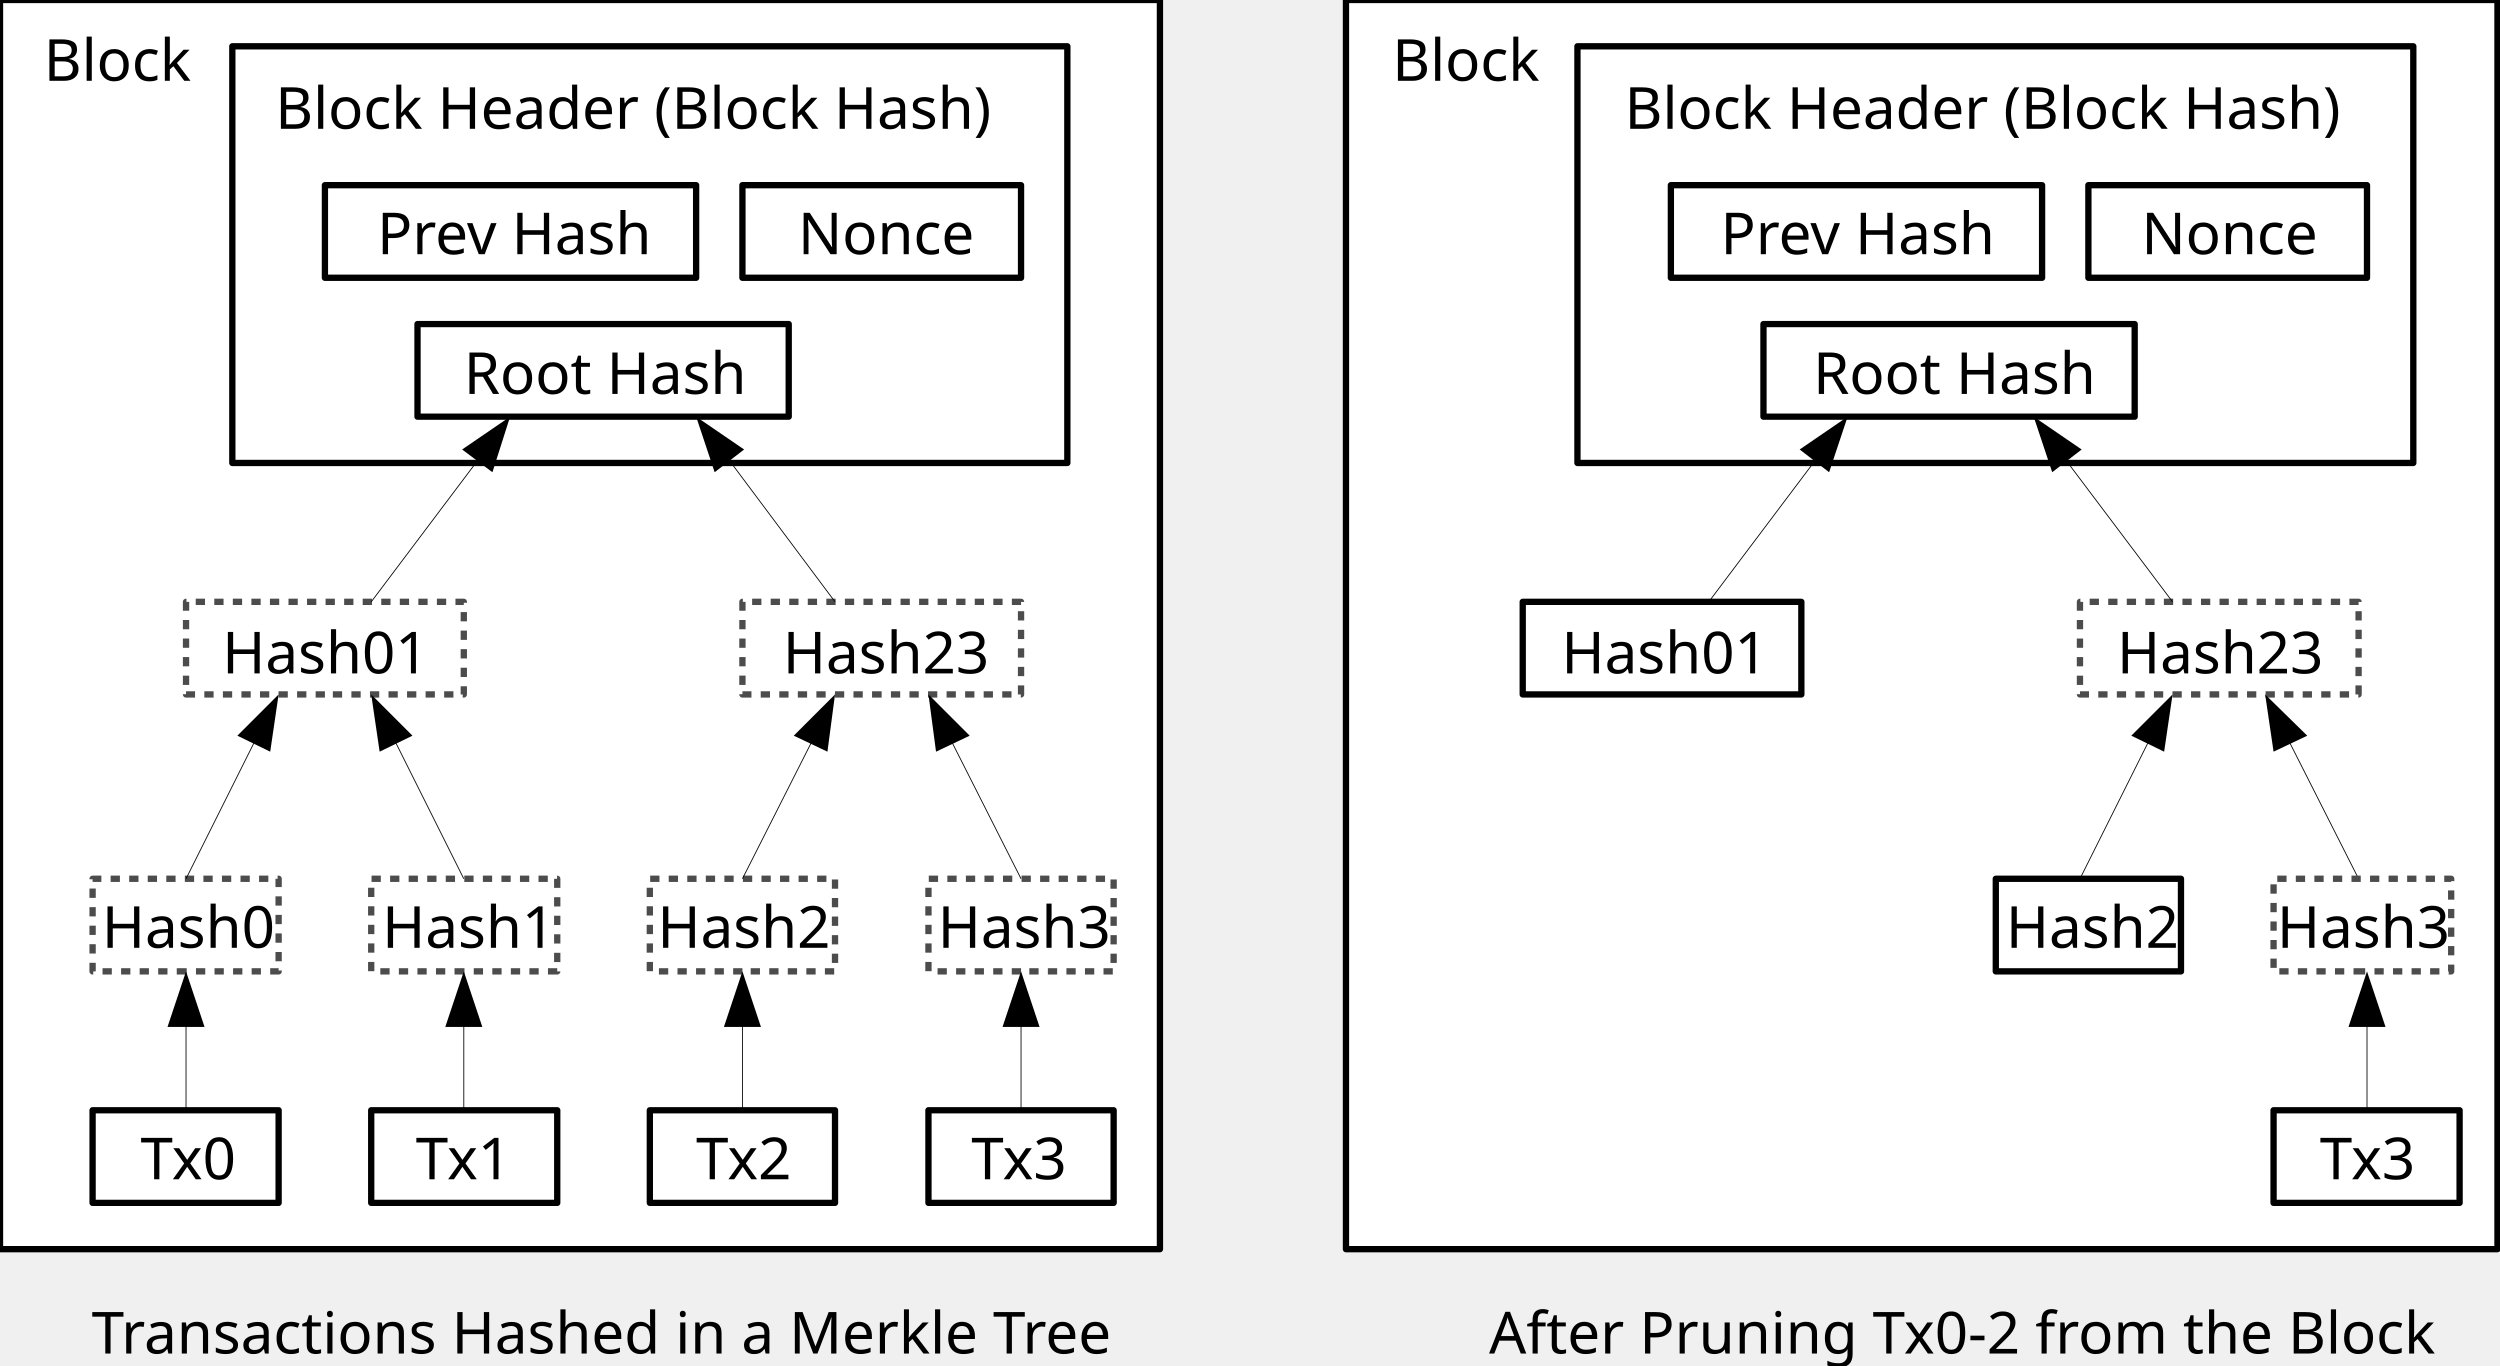
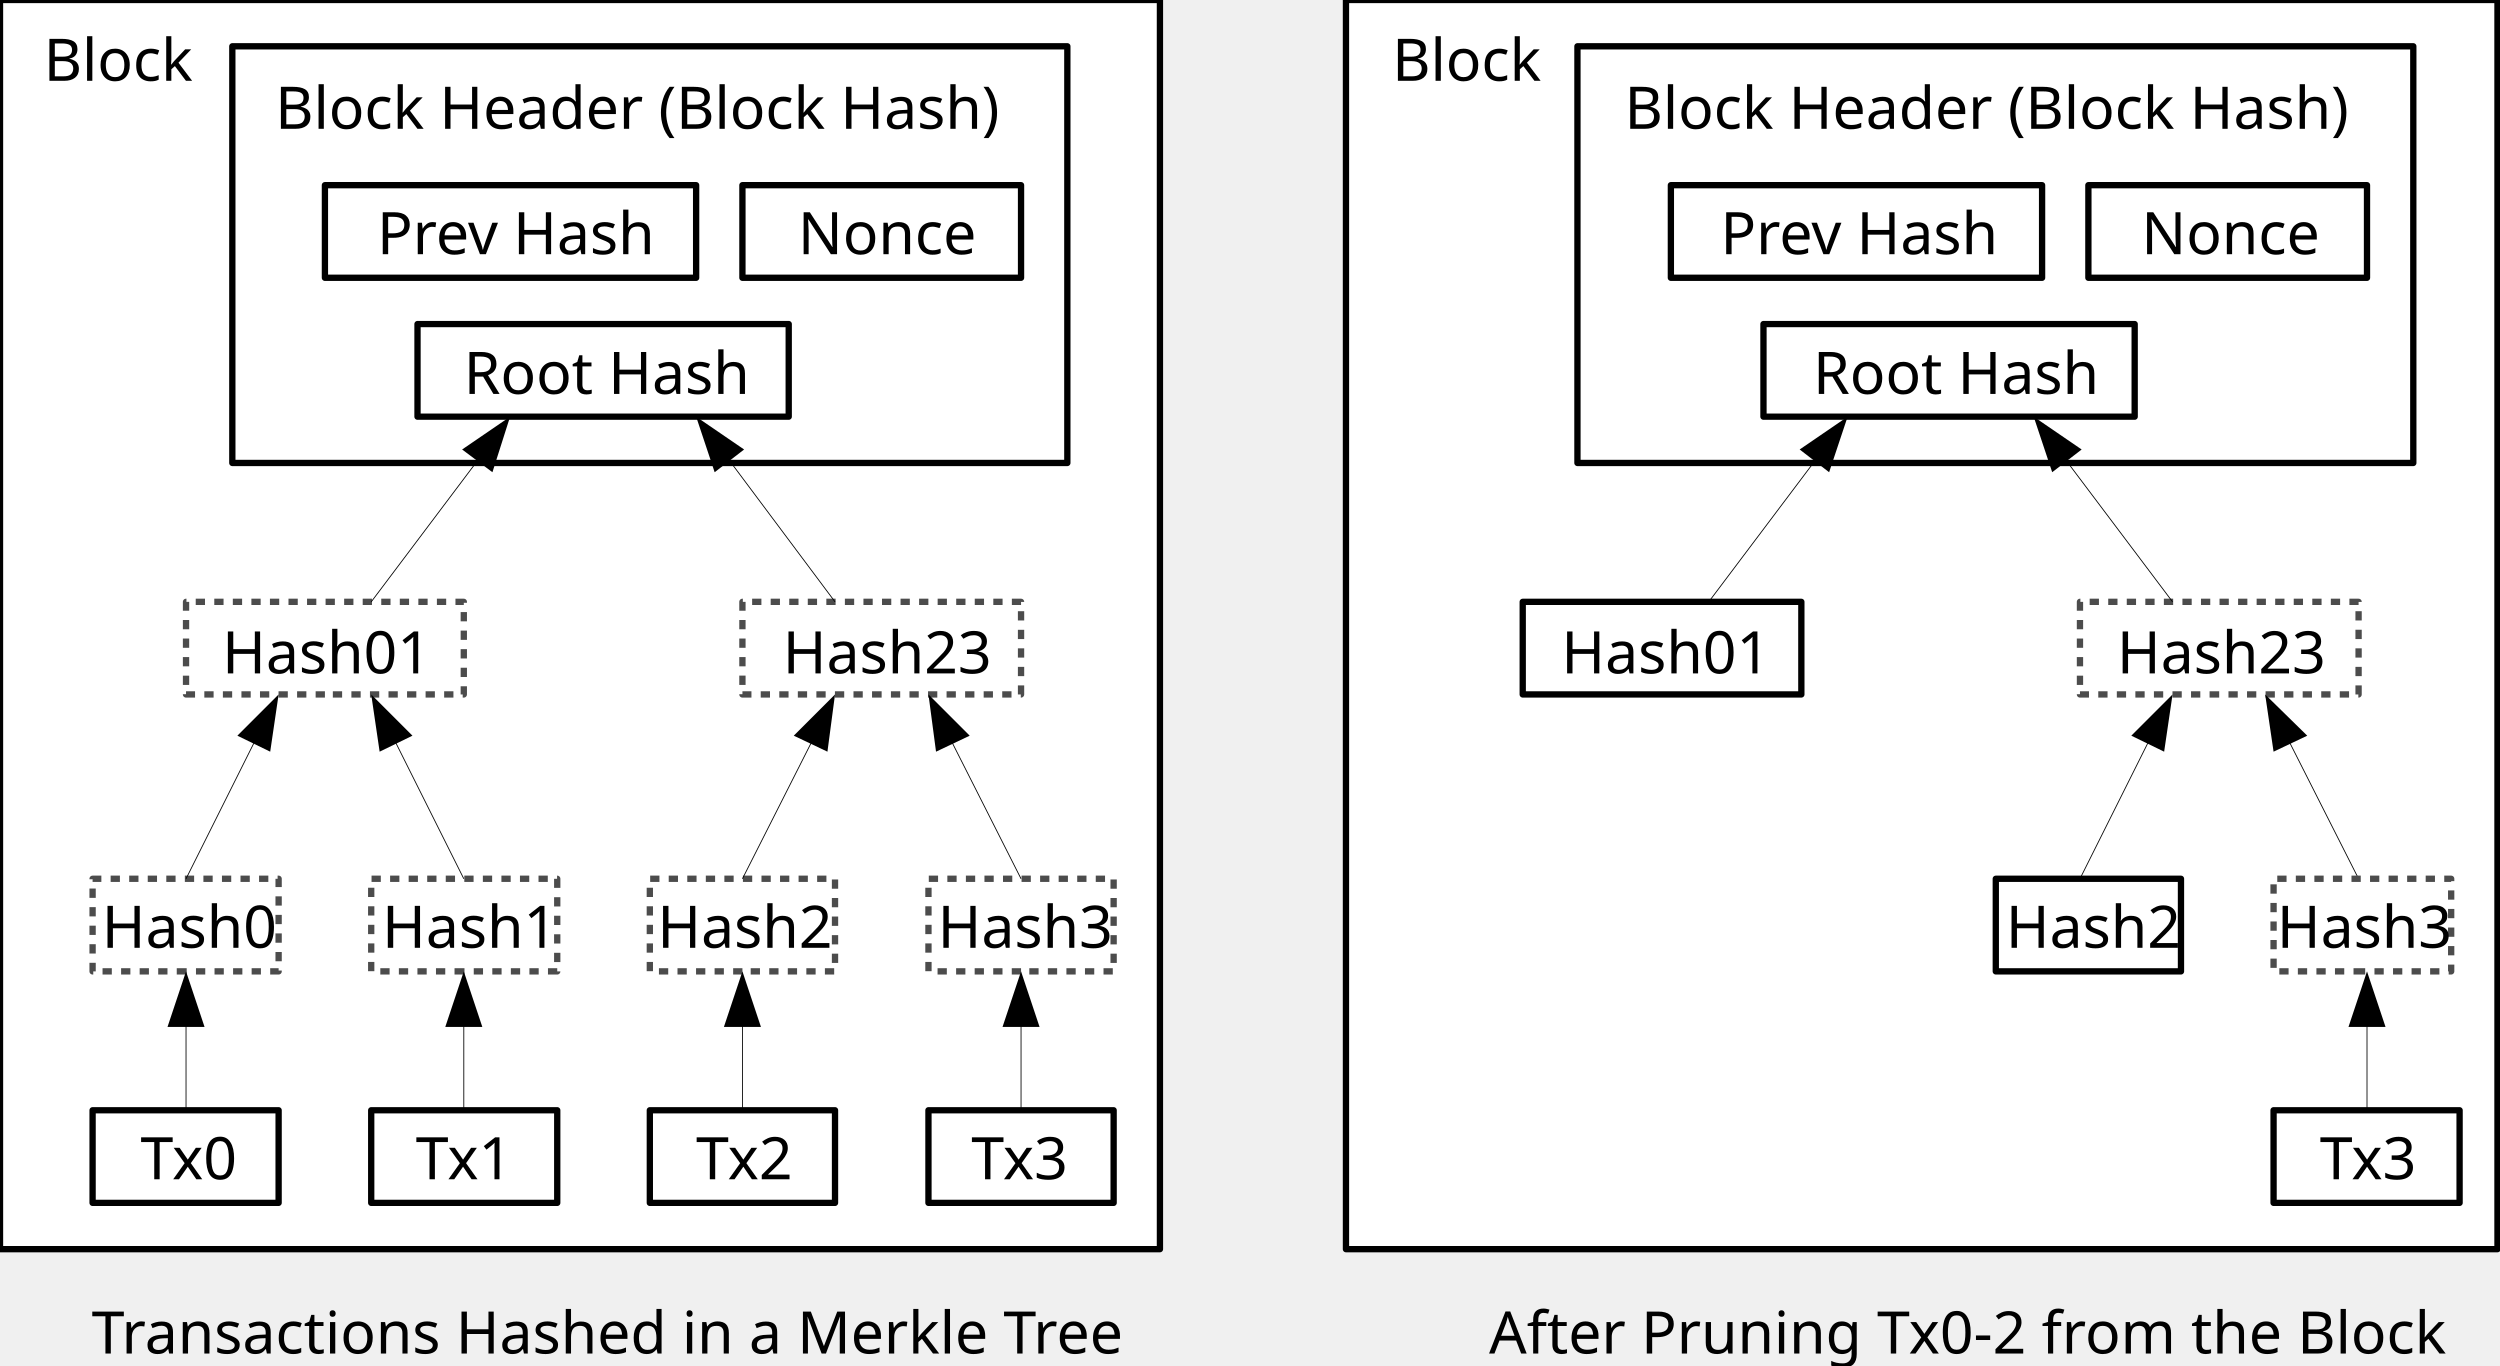
<svg xmlns="http://www.w3.org/2000/svg" width="104.775mm" height="57.239mm" viewBox="0 0 104.775 57.239" version="1.1" id="svg2294">
  <defs id="defs2291">
    <clipPath clipPathUnits="userSpaceOnUse" id="clipPath281">
      <path d="m 157.7,181.3 h 297 v 165 h -297 z" clip-rule="evenodd" id="path279" />
    </clipPath>
  </defs>
  <g id="layer1">
    <g id="g275" transform="matrix(0.3527778,0,0,-0.3527778,-55.63305,122.1669)">
      <g id="g277" clip-path="url(#clipPath281)">
        <path d="M 386,197.9 H 317.6 V 346.3 H 454.4 V 197.9 Z" style="fill:#ffffff;fill-opacity:1;fill-rule:evenodd;stroke:none" id="path283" />
        <g id="g285">
          <path d="M 386,197.9 H 317.6 V 346.3 H 454.4 V 197.9 Z" style="fill:none;stroke:#000000;stroke-width:0.75;stroke-linecap:butt;stroke-linejoin:round;stroke-miterlimit:10;stroke-dasharray:none;stroke-opacity:1" id="path287" />
        </g>
        <g id="g289">
-           <text transform="matrix(1,0,0,-0.9970686,323.1,336.7)" style="font-variant:normal;font-weight:normal;font-size:6.92px;font-family:lmtt;writing-mode:lr-tb;fill:#000000;fill-opacity:1;fill-rule:nonzero;stroke:none" id="text293">
+           <text transform="matrix(1,0,0,-0.9970686,323.1,336.7)" style="font-variant:normal;font-weight:normal;font-size:5.25pt;font-family:lmtt;writing-mode:lr-tb;fill:#000000;fill-opacity:1;fill-rule:nonzero;stroke:none" id="text293">
            <tspan x="0 4.602 6.201 10 13.501" y="0" id="tspan291">Block</tspan>
          </text>
        </g>
        <path d="M 226.6,197.9 H 157.7 V 346.3 H 295.5 V 197.9 Z" style="fill:#ffffff;fill-opacity:1;fill-rule:evenodd;stroke:none" id="path295" />
        <g id="g297">
          <path d="M 226.6,197.9 H 157.7 V 346.3 H 295.5 V 197.9 Z" style="fill:none;stroke:#000000;stroke-width:0.75;stroke-linecap:butt;stroke-linejoin:round;stroke-miterlimit:10;stroke-dasharray:none;stroke-opacity:1" id="path299" />
        </g>
        <g id="g301">
-           <text transform="matrix(1,0,0,-0.9970686,162.9,336.7)" style="font-variant:normal;font-weight:normal;font-size:6.92px;font-family:lmtt;writing-mode:lr-tb;fill:#000000;fill-opacity:1;fill-rule:nonzero;stroke:none" id="text305">
+           <text transform="matrix(1,0,0,-0.9970686,162.9,336.7)" style="font-variant:normal;font-weight:normal;font-size:5.25pt;font-family:lmtt;writing-mode:lr-tb;fill:#000000;fill-opacity:1;fill-rule:nonzero;stroke:none" id="text305">
            <tspan x="0 4.602 6.104 10.007 13.508" y="0" id="tspan303">Block</tspan>
          </text>
        </g>
        <path d="m 234.9,291.3 h -49.6 v 49.5 h 99.2 v -49.5 z" style="fill:#ffffff;fill-opacity:1;fill-rule:evenodd;stroke:none" id="path307" />
        <g id="g309">
          <path d="m 234.9,291.3 h -49.6 v 49.5 h 99.2 v -49.5 z" style="fill:none;stroke:#000000;stroke-width:0.75;stroke-linecap:butt;stroke-linejoin:round;stroke-miterlimit:10;stroke-dasharray:none;stroke-opacity:1" id="path311" />
        </g>
        <g id="g313">
-           <text transform="matrix(1,0,0,-0.9970686,190.4,331)" style="font-variant:normal;font-weight:normal;font-size:6.92px;font-family:lmtt;writing-mode:lr-tb;fill:#000000;fill-opacity:1;fill-rule:nonzero;stroke:none" id="text317">
+           <text transform="matrix(1,0,0,-0.9970686,190.4,331)" style="font-variant:normal;font-weight:normal;font-size:5.25pt;font-family:lmtt;writing-mode:lr-tb;fill:#000000;fill-opacity:1;fill-rule:nonzero;stroke:none" id="text317">
            <tspan x="0 4.602 6.201 10 13.501 17.003 19.003 23.903 27.806 31.605 35.508 39.411 41.709 43.612 45.909 50.511 52.013 55.916 59.418 62.919 64.822 69.826 73.625 77.127 81.03" y="0" id="tspan315">Block Header (Block Hash)</tspan>
          </text>
        </g>
        <path d="m 218.3,313.3 h -22 v 11 h 44.1 v -11 z" style="fill:#ffffff;fill-opacity:1;fill-rule:evenodd;stroke:none" id="path319" />
        <g id="g321">
          <path d="m 218.3,313.3 h -22 v 11 h 44.1 v -11 z" style="fill:none;stroke:#000000;stroke-width:0.75;stroke-linecap:butt;stroke-linejoin:round;stroke-miterlimit:10;stroke-dasharray:none;stroke-opacity:1" id="path323" />
        </g>
        <g id="g325">
-           <text transform="matrix(1,0,0,-0.9970686,202.5,316.1)" style="font-variant:normal;font-weight:normal;font-size:6.92px;font-family:lmtt;writing-mode:lr-tb;fill:#000000;fill-opacity:1;fill-rule:nonzero;stroke:none" id="text329">
+           <text transform="matrix(1,0,0,-0.9970686,202.5,316.1)" style="font-variant:normal;font-weight:normal;font-size:5.25pt;font-family:lmtt;writing-mode:lr-tb;fill:#000000;fill-opacity:1;fill-rule:nonzero;stroke:none" id="text329">
            <tspan x="0 4.602 6.9 10.699 14.097 16.097 20.996 24.899 28.401" y="0" id="tspan327">Prev Hash</tspan>
          </text>
        </g>
        <path d="m 262.4,313.3 h -16.5 v 11 H 279 v -11 z" style="fill:#ffffff;fill-opacity:1;fill-rule:evenodd;stroke:none" id="path331" />
        <g id="g333">
          <path d="m 262.4,313.3 h -16.5 v 11 H 279 v -11 z" style="fill:none;stroke:#000000;stroke-width:0.75;stroke-linecap:butt;stroke-linejoin:round;stroke-miterlimit:10;stroke-dasharray:none;stroke-opacity:1" id="path335" />
        </g>
        <g id="g337">
-           <text transform="matrix(1,0,0,-0.9970686,252.5,316.1)" style="font-variant:normal;font-weight:normal;font-size:6.92px;font-family:lmtt;writing-mode:lr-tb;fill:#000000;fill-opacity:1;fill-rule:nonzero;stroke:none" id="text341">
+           <text transform="matrix(1,0,0,-0.9970686,252.5,316.1)" style="font-variant:normal;font-weight:normal;font-size:5.25pt;font-family:lmtt;writing-mode:lr-tb;fill:#000000;fill-opacity:1;fill-rule:nonzero;stroke:none" id="text341">
            <tspan x="0 4.9 8.803 12.602 16.104" y="0" id="tspan339">Nonce</tspan>
          </text>
        </g>
        <path d="m 196.3,263.8 h -16.5 v 11 h 33 v -11 z" style="fill:#ffffff;fill-opacity:1;fill-rule:evenodd;stroke:none" id="path343" />
        <g id="g345">
          <path d="m 196.3,263.8 h -16.5 v 11 h 33 v -11 z" style="fill:none;stroke:#4c4c4c;stroke-width:0.75;stroke-linecap:butt;stroke-linejoin:round;stroke-miterlimit:10;stroke-dasharray:1.102, 1.102, 1.102, 1.102;stroke-dashoffset:0;stroke-opacity:1" id="path347" />
        </g>
        <g id="g349">
-           <text transform="matrix(1,0,0,-0.9970686,184.1,266.3)" style="font-variant:normal;font-weight:normal;font-size:6.92px;font-family:lmtt;writing-mode:lr-tb;fill:#000000;fill-opacity:1;fill-rule:nonzero;stroke:none" id="text353">
+           <text transform="matrix(1,0,0,-0.9970686,184.1,266.3)" style="font-variant:normal;font-weight:normal;font-size:5.25pt;font-family:lmtt;writing-mode:lr-tb;fill:#000000;fill-opacity:1;fill-rule:nonzero;stroke:none" id="text353">
            <tspan x="0 5.003 8.803 12.304 16.207 20.007" y="0" id="tspan351">Hash01</tspan>
          </text>
        </g>
        <path d="m 179.8,230.9 h -11.1 v 11 h 22.1 v -11 z" style="fill:#ffffff;fill-opacity:1;fill-rule:evenodd;stroke:none" id="path355" />
        <g id="g357">
          <path d="m 179.8,230.9 h -11.1 v 11 h 22.1 v -11 z" style="fill:none;stroke:#4c4c4c;stroke-width:0.75;stroke-linecap:butt;stroke-linejoin:round;stroke-miterlimit:10;stroke-dasharray:1.102, 1.102, 1.102, 1.102;stroke-dashoffset:0;stroke-opacity:1" id="path359" />
        </g>
        <g id="g361">
-           <text transform="matrix(1,0,0,-0.9970686,169.8,233.7)" style="font-variant:normal;font-weight:normal;font-size:6.92px;font-family:lmtt;writing-mode:lr-tb;fill:#000000;fill-opacity:1;fill-rule:nonzero;stroke:none" id="text365">
+           <text transform="matrix(1,0,0,-0.9970686,169.8,233.7)" style="font-variant:normal;font-weight:normal;font-size:5.25pt;font-family:lmtt;writing-mode:lr-tb;fill:#000000;fill-opacity:1;fill-rule:nonzero;stroke:none" id="text365">
            <tspan x="0 4.9 8.803 12.304 16.104" y="0" id="tspan363">Hash0</tspan>
          </text>
        </g>
        <path d="m 212.8,230.9 h -11 v 11 h 22.1 v -11 z" style="fill:#ffffff;fill-opacity:1;fill-rule:evenodd;stroke:none" id="path367" />
        <g id="g369">
          <path d="m 212.8,230.9 h -11 v 11 h 22.1 v -11 z" style="fill:none;stroke:#4c4c4c;stroke-width:0.75;stroke-linecap:butt;stroke-linejoin:round;stroke-miterlimit:10;stroke-dasharray:1.102, 1.102, 1.102, 1.102;stroke-dashoffset:0;stroke-opacity:1" id="path371" />
        </g>
        <g id="g373">
-           <text transform="matrix(1,0,0,-0.9970686,203.1,233.7)" style="font-variant:normal;font-weight:normal;font-size:6.92px;font-family:lmtt;writing-mode:lr-tb;fill:#000000;fill-opacity:1;fill-rule:nonzero;stroke:none" id="text377">
+           <text transform="matrix(1,0,0,-0.9970686,203.1,233.7)" style="font-variant:normal;font-weight:normal;font-size:5.25pt;font-family:lmtt;writing-mode:lr-tb;fill:#000000;fill-opacity:1;fill-rule:nonzero;stroke:none" id="text377">
            <tspan x="0 4.9 8.803 12.304 16.104" y="0" id="tspan375">Hash1</tspan>
          </text>
        </g>
        <path d="m 245.9,230.9 h -11 v 11 h 22 v -11 z" style="fill:#ffffff;fill-opacity:1;fill-rule:evenodd;stroke:none" id="path379" />
        <g id="g381">
          <path d="m 245.9,230.9 h -11 v 11 h 22 v -11 z" style="fill:none;stroke:#4c4c4c;stroke-width:0.75;stroke-linecap:butt;stroke-linejoin:round;stroke-miterlimit:10;stroke-dasharray:1.102, 1.102, 1.102, 1.102;stroke-dashoffset:0;stroke-opacity:1" id="path383" />
        </g>
        <g id="g385">
-           <text transform="matrix(1,0,0,-0.9970686,235.8,233.7)" style="font-variant:normal;font-weight:normal;font-size:6.92px;font-family:lmtt;writing-mode:lr-tb;fill:#000000;fill-opacity:1;fill-rule:nonzero;stroke:none" id="text389">
+           <text transform="matrix(1,0,0,-0.9970686,235.8,233.7)" style="font-variant:normal;font-weight:normal;font-size:5.25pt;font-family:lmtt;writing-mode:lr-tb;fill:#000000;fill-opacity:1;fill-rule:nonzero;stroke:none" id="text389">
            <tspan x="0 5.003 8.803 12.304 16.207" y="0" id="tspan387">Hash2</tspan>
          </text>
        </g>
        <path d="m 279,230.9 h -11 v 11 h 22 v -11 z" style="fill:#ffffff;fill-opacity:1;fill-rule:evenodd;stroke:none" id="path391" />
        <g id="g393">
          <path d="m 279,230.9 h -11 v 11 h 22 v -11 z" style="fill:none;stroke:#4c4c4c;stroke-width:0.75;stroke-linecap:butt;stroke-linejoin:round;stroke-miterlimit:10;stroke-dasharray:1.102, 1.102, 1.102, 1.102;stroke-dashoffset:0;stroke-opacity:1" id="path395" />
        </g>
        <g id="g397">
-           <text transform="matrix(1,0,0,-0.9970686,269.1,233.7)" style="font-variant:normal;font-weight:normal;font-size:6.92px;font-family:lmtt;writing-mode:lr-tb;fill:#000000;fill-opacity:1;fill-rule:nonzero;stroke:none" id="text401">
+           <text transform="matrix(1,0,0,-0.9970686,269.1,233.7)" style="font-variant:normal;font-weight:normal;font-size:5.25pt;font-family:lmtt;writing-mode:lr-tb;fill:#000000;fill-opacity:1;fill-rule:nonzero;stroke:none" id="text401">
            <tspan x="0 5.003 8.803 12.304 16.207" y="0" id="tspan399">Hash3</tspan>
          </text>
        </g>
        <path d="m 262.4,263.8 h -16.5 v 11 H 279 v -11 z" style="fill:#ffffff;fill-opacity:1;fill-rule:evenodd;stroke:none" id="path403" />
        <g id="g405">
          <path d="m 262.4,263.8 h -16.5 v 11 H 279 v -11 z" style="fill:none;stroke:#4c4c4c;stroke-width:0.75;stroke-linecap:butt;stroke-linejoin:round;stroke-miterlimit:10;stroke-dasharray:1.102, 1.102, 1.102, 1.102;stroke-dashoffset:0;stroke-opacity:1" id="path407" />
        </g>
        <g id="g409">
-           <text transform="matrix(1,0,0,-0.9970686,250.7,266.3)" style="font-variant:normal;font-weight:normal;font-size:6.92px;font-family:lmtt;writing-mode:lr-tb;fill:#000000;fill-opacity:1;fill-rule:nonzero;stroke:none" id="text413">
+           <text transform="matrix(1,0,0,-0.9970686,250.7,266.3)" style="font-variant:normal;font-weight:normal;font-size:5.25pt;font-family:lmtt;writing-mode:lr-tb;fill:#000000;fill-opacity:1;fill-rule:nonzero;stroke:none" id="text413">
            <tspan x="0 5.003 8.803 12.304 16.207 20.11" y="0" id="tspan411">Hash23</tspan>
          </text>
        </g>
        <path d="m 190.8,263.8 -1,-6.8 -3.9,1.9 z" style="fill:#000000;fill-opacity:1;fill-rule:evenodd;stroke:none" id="path415" />
        <path d="m 179.8,241.9 8.6,17.2" style="fill:none;stroke:#000000;stroke-width:0.1;stroke-linecap:butt;stroke-linejoin:miter;stroke-miterlimit:10;stroke-dasharray:none;stroke-opacity:1" id="path417" />
        <path d="m 201.8,263.8 4.9,-4.9 -3.9,-1.9 z" style="fill:#000000;fill-opacity:1;fill-rule:evenodd;stroke:none" id="path419" />
        <path d="m 212.8,241.9 -8.6,17.2" style="fill:none;stroke:#000000;stroke-width:0.1;stroke-linecap:butt;stroke-linejoin:miter;stroke-miterlimit:10;stroke-dasharray:none;stroke-opacity:1" id="path421" />
        <path d="m 256.9,263.8 -0.9,-6.8 -4,1.9 z" style="fill:#000000;fill-opacity:1;fill-rule:evenodd;stroke:none" id="path423" />
        <path d="m 245.9,241.9 8.7,17.2" style="fill:none;stroke:#000000;stroke-width:0.1;stroke-linecap:butt;stroke-linejoin:miter;stroke-miterlimit:10;stroke-dasharray:none;stroke-opacity:1" id="path425" />
        <path d="m 268,263.8 4.9,-4.9 -4,-1.9 z" style="fill:#000000;fill-opacity:1;fill-rule:evenodd;stroke:none" id="path427" />
        <path d="m 279,241.9 -8.7,17.2" style="fill:none;stroke:#000000;stroke-width:0.1;stroke-linecap:butt;stroke-linejoin:miter;stroke-miterlimit:10;stroke-dasharray:none;stroke-opacity:1" id="path429" />
        <path d="m 229.4,296.8 h -22.1 v 11 h 44.1 v -11 z" style="fill:#ffffff;fill-opacity:1;fill-rule:evenodd;stroke:none" id="path431" />
        <g id="g433">
          <path d="m 229.4,296.8 h -22.1 v 11 h 44.1 v -11 z" style="fill:none;stroke:#000000;stroke-width:0.75;stroke-linecap:butt;stroke-linejoin:round;stroke-miterlimit:10;stroke-dasharray:none;stroke-opacity:1" id="path435" />
        </g>
        <g id="g437">
-           <text transform="matrix(1,0,0,-0.9970686,212.8,299.5)" style="font-variant:normal;font-weight:normal;font-size:6.92px;font-family:lmtt;writing-mode:lr-tb;fill:#000000;fill-opacity:1;fill-rule:nonzero;stroke:none" id="text441">
+           <text transform="matrix(1,0,0,-0.9970686,212.8,299.5)" style="font-variant:normal;font-weight:normal;font-size:5.25pt;font-family:lmtt;writing-mode:lr-tb;fill:#000000;fill-opacity:1;fill-rule:nonzero;stroke:none" id="text441">
            <tspan x="0 5.003 8.803 12.706 14.609 16.609 21.508 25.411 28.913" y="0" id="tspan439">Root Hash</tspan>
          </text>
        </g>
        <path d="m 218.3,296.8 -2.1,-6.6 -3.6,2.7 z" style="fill:#000000;fill-opacity:1;fill-rule:evenodd;stroke:none" id="path443" />
        <path d="m 201.8,274.8 13.4,17.8" style="fill:none;stroke:#000000;stroke-width:0.1;stroke-linecap:butt;stroke-linejoin:miter;stroke-miterlimit:10;stroke-dasharray:none;stroke-opacity:1" id="path445" />
        <path d="m 240.4,296.8 5.7,-3.9 -3.5,-2.7 z" style="fill:#000000;fill-opacity:1;fill-rule:evenodd;stroke:none" id="path447" />
        <path d="m 256.9,274.8 -13.3,17.8" style="fill:none;stroke:#000000;stroke-width:0.1;stroke-linecap:butt;stroke-linejoin:miter;stroke-miterlimit:10;stroke-dasharray:none;stroke-opacity:1" id="path449" />
        <path d="m 355.2,263.8 h -16.6 v 11 h 33.1 v -11 z" style="fill:#ffffff;fill-opacity:1;fill-rule:evenodd;stroke:none" id="path451" />
        <g id="g453">
          <path d="m 355.2,263.8 h -16.6 v 11 h 33.1 v -11 z" style="fill:none;stroke:#000000;stroke-width:0.75;stroke-linecap:butt;stroke-linejoin:round;stroke-miterlimit:10;stroke-dasharray:none;stroke-opacity:1" id="path455" />
        </g>
        <g id="g457">
-           <text transform="matrix(1,0,0,-0.9970686,343.2,266.3)" style="font-variant:normal;font-weight:normal;font-size:6.92px;font-family:lmtt;writing-mode:lr-tb;fill:#000000;fill-opacity:1;fill-rule:nonzero;stroke:none" id="text461">
+           <text transform="matrix(1,0,0,-0.9970686,343.2,266.3)" style="font-variant:normal;font-weight:normal;font-size:5.25pt;font-family:lmtt;writing-mode:lr-tb;fill:#000000;fill-opacity:1;fill-rule:nonzero;stroke:none" id="text461">
            <tspan x="0 5.003 8.803 12.304 16.207 20.007" y="0" id="tspan459">Hash01</tspan>
          </text>
        </g>
        <path d="m 405.8,230.9 h -11 v 11 h 22 v -11 z" style="fill:#ffffff;fill-opacity:1;fill-rule:evenodd;stroke:none" id="path463" />
        <g id="g465">
          <path d="m 405.8,230.9 h -11 v 11 h 22 v -11 z" style="fill:none;stroke:#000000;stroke-width:0.75;stroke-linecap:butt;stroke-linejoin:round;stroke-miterlimit:10;stroke-dasharray:none;stroke-opacity:1" id="path467" />
        </g>
        <g id="g469">
-           <text transform="matrix(1,0,0,-0.9970686,396,233.7)" style="font-variant:normal;font-weight:normal;font-size:6.92px;font-family:lmtt;writing-mode:lr-tb;fill:#000000;fill-opacity:1;fill-rule:nonzero;stroke:none" id="text473">
+           <text transform="matrix(1,0,0,-0.9970686,396,233.7)" style="font-variant:normal;font-weight:normal;font-size:5.25pt;font-family:lmtt;writing-mode:lr-tb;fill:#000000;fill-opacity:1;fill-rule:nonzero;stroke:none" id="text473">
            <tspan x="0 5.003 8.803 12.304 16.207" y="0" id="tspan471">Hash2</tspan>
          </text>
        </g>
        <path d="m 438.9,203.4 h -11.1 v 11 h 22.1 v -11 z" style="fill:#ffffff;fill-opacity:1;fill-rule:evenodd;stroke:none" id="path475" />
        <g id="g477">
          <path d="m 438.9,203.4 h -11.1 v 11 h 22.1 v -11 z" style="fill:none;stroke:#000000;stroke-width:0.75;stroke-linecap:butt;stroke-linejoin:round;stroke-miterlimit:10;stroke-dasharray:none;stroke-opacity:1" id="path479" />
        </g>
        <g id="g481">
-           <text transform="matrix(1,0,0,-0.9970686,433.3,206.2)" style="font-variant:normal;font-weight:normal;font-size:6.92px;font-family:lmtt;writing-mode:lr-tb;fill:#000000;fill-opacity:1;fill-rule:nonzero;stroke:none" id="text485">
+           <text transform="matrix(1,0,0,-0.9970686,433.3,206.2)" style="font-variant:normal;font-weight:normal;font-size:5.25pt;font-family:lmtt;writing-mode:lr-tb;fill:#000000;fill-opacity:1;fill-rule:nonzero;stroke:none" id="text485">
            <tspan x="0 4.201 7.502" y="0" id="tspan483">Tx3</tspan>
          </text>
        </g>
        <path d="m 421.3,263.8 h -16.5 v 11 h 33.1 v -11 z" style="fill:#ffffff;fill-opacity:1;fill-rule:evenodd;stroke:none" id="path487" />
        <g id="g489">
          <path d="m 421.3,263.8 h -16.5 v 11 h 33.1 v -11 z" style="fill:none;stroke:#4c4c4c;stroke-width:0.75;stroke-linecap:butt;stroke-linejoin:round;stroke-miterlimit:10;stroke-dasharray:1.102, 1.102, 1.102, 1.102;stroke-dashoffset:0;stroke-opacity:1" id="path491" />
        </g>
        <g id="g493">
-           <text transform="matrix(1,0,0,-0.9970686,409.2,266.3)" style="font-variant:normal;font-weight:normal;font-size:6.92px;font-family:lmtt;writing-mode:lr-tb;fill:#000000;fill-opacity:1;fill-rule:nonzero;stroke:none" id="text497">
+           <text transform="matrix(1,0,0,-0.9970686,409.2,266.3)" style="font-variant:normal;font-weight:normal;font-size:5.25pt;font-family:lmtt;writing-mode:lr-tb;fill:#000000;fill-opacity:1;fill-rule:nonzero;stroke:none" id="text497">
            <tspan x="0 5.003 8.803 12.304 16.207 20.11" y="0" id="tspan495">Hash23</tspan>
          </text>
        </g>
        <path d="m 415.8,263.8 -1,-6.8 -3.9,1.9 z" style="fill:#000000;fill-opacity:1;fill-rule:evenodd;stroke:none" id="path499" />
        <path d="m 404.8,241.9 8.6,17.2" style="fill:none;stroke:#000000;stroke-width:0.1;stroke-linecap:butt;stroke-linejoin:miter;stroke-miterlimit:10;stroke-dasharray:none;stroke-opacity:1" id="path501" />
        <path d="m 426.8,263.8 5,-4.9 -4,-1.9 z" style="fill:#000000;fill-opacity:1;fill-rule:evenodd;stroke:none" id="path503" />
        <path d="m 437.9,241.9 -8.7,17.2" style="fill:none;stroke:#000000;stroke-width:0.1;stroke-linecap:butt;stroke-linejoin:miter;stroke-miterlimit:10;stroke-dasharray:none;stroke-opacity:1" id="path505" />
        <path d="m 394.8,291.3 h -49.7 v 49.5 h 99.3 v -49.5 z" style="fill:#ffffff;fill-opacity:1;fill-rule:evenodd;stroke:none" id="path507" />
        <g id="g509">
          <path d="m 394.8,291.3 h -49.7 v 49.5 h 99.3 v -49.5 z" style="fill:none;stroke:#000000;stroke-width:0.75;stroke-linecap:butt;stroke-linejoin:round;stroke-miterlimit:10;stroke-dasharray:none;stroke-opacity:1" id="path511" />
        </g>
        <g id="g513">
-           <text transform="matrix(1,0,0,-0.9970686,350.7,331)" style="font-variant:normal;font-weight:normal;font-size:6.92px;font-family:lmtt;writing-mode:lr-tb;fill:#000000;fill-opacity:1;fill-rule:nonzero;stroke:none" id="text517">
+           <text transform="matrix(1,0,0,-0.9970686,350.7,331)" style="font-variant:normal;font-weight:normal;font-size:5.25pt;font-family:lmtt;writing-mode:lr-tb;fill:#000000;fill-opacity:1;fill-rule:nonzero;stroke:none" id="text517">
            <tspan x="0 4.602 6.104 10.007 13.508 16.906 18.906 23.806 27.709 31.612 35.411 39.314 41.612 43.515 45.812 50.414 52.013 55.812 59.314 62.815 64.719 69.722 73.521 77.023 80.926" y="0" id="tspan515">Block Header (Block Hash)</tspan>
          </text>
        </g>
        <path d="m 389.2,296.8 h -22 v 11 h 44.1 v -11 z" style="fill:#ffffff;fill-opacity:1;fill-rule:evenodd;stroke:none" id="path519" />
        <g id="g521">
          <path d="m 389.2,296.8 h -22 v 11 h 44.1 v -11 z" style="fill:none;stroke:#000000;stroke-width:0.75;stroke-linecap:butt;stroke-linejoin:round;stroke-miterlimit:10;stroke-dasharray:none;stroke-opacity:1" id="path523" />
        </g>
        <g id="g525">
-           <text transform="matrix(1,0,0,-0.9970686,373.1,299.5)" style="font-variant:normal;font-weight:normal;font-size:6.92px;font-family:lmtt;writing-mode:lr-tb;fill:#000000;fill-opacity:1;fill-rule:nonzero;stroke:none" id="text529">
+           <text transform="matrix(1,0,0,-0.9970686,373.1,299.5)" style="font-variant:normal;font-weight:normal;font-size:5.25pt;font-family:lmtt;writing-mode:lr-tb;fill:#000000;fill-opacity:1;fill-rule:nonzero;stroke:none" id="text529">
            <tspan x="0 5.003 8.906 12.706 14.706 16.609 21.612 25.411 28.913" y="0" id="tspan527">Root Hash</tspan>
          </text>
        </g>
        <path d="m 377.2,296.8 -2.2,-6.6 -3.5,2.7 z" style="fill:#000000;fill-opacity:1;fill-rule:evenodd;stroke:none" id="path531" />
        <path d="m 360.7,274.8 13.4,17.8" style="fill:none;stroke:#000000;stroke-width:0.1;stroke-linecap:butt;stroke-linejoin:miter;stroke-miterlimit:10;stroke-dasharray:none;stroke-opacity:1" id="path533" />
        <path d="m 399.3,296.8 5.7,-3.9 -3.5,-2.7 z" style="fill:#000000;fill-opacity:1;fill-rule:evenodd;stroke:none" id="path535" />
        <path d="m 415.8,274.8 -13.4,17.8" style="fill:none;stroke:#000000;stroke-width:0.1;stroke-linecap:butt;stroke-linejoin:miter;stroke-miterlimit:10;stroke-dasharray:none;stroke-opacity:1" id="path537" />
        <g id="g539">
-           <text transform="matrix(1,0,0,-0.9970686,168.6,185.5)" style="font-variant:normal;font-weight:normal;font-size:6.92px;font-family:lmtt;writing-mode:lr-tb;fill:#000000;fill-opacity:1;fill-rule:nonzero;stroke:none" id="text543">
+           <text transform="matrix(1,0,0,-0.9970686,168.6,185.5)" style="font-variant:normal;font-weight:normal;font-size:5.25pt;font-family:lmtt;writing-mode:lr-tb;fill:#000000;fill-opacity:1;fill-rule:nonzero;stroke:none" id="text543">
            <tspan x="0 3.903 6.201 10 13.903 17.405 21.204 24.705 26.705 28.207 32.11 35.909 39.411 41.411 46.311 50.214 53.715 57.514 61.418 65.321 67.224 68.822 72.621 74.525 78.428 80.331 85.929 89.832 92.13 95.631 97.133 101.036 102.835 106.738 109.036 112.939" y="0" id="tspan541">Transactions Hashed in a Merkle Tree</tspan>
          </text>
        </g>
        <g id="g545">
-           <text transform="matrix(1,0,0,-0.9970686,334.6,185.5)" style="font-variant:normal;font-weight:normal;font-size:6.92px;font-family:lmtt;writing-mode:lr-tb;fill:#000000;fill-opacity:1;fill-rule:nonzero;stroke:none" id="text549">
+           <text transform="matrix(1,0,0,-0.9970686,334.6,185.5)" style="font-variant:normal;font-weight:normal;font-size:5.25pt;font-family:lmtt;writing-mode:lr-tb;fill:#000000;fill-opacity:1;fill-rule:nonzero;stroke:none" id="text549">
            <tspan x="0 4.602 6.505 8.408 12.311 14.609 16.512 21.114 23.411 27.314 31.114 32.712 36.511 40.414 42.214 46.414 49.715 53.515 55.812 59.715 61.618 63.521 65.819 69.722 75.521 77.424 79.424 83.223 87.126 89.029 93.631 95.23 99.029 102.531" y="0" id="tspan547">After Pruning Tx0-2 from the Block</tspan>
          </text>
        </g>
        <path d="m 378.2,313.3 h -22 v 11 h 44.1 v -11 z" style="fill:#ffffff;fill-opacity:1;fill-rule:evenodd;stroke:none" id="path551" />
        <g id="g553">
          <path d="m 378.2,313.3 h -22 v 11 h 44.1 v -11 z" style="fill:none;stroke:#000000;stroke-width:0.75;stroke-linecap:butt;stroke-linejoin:round;stroke-miterlimit:10;stroke-dasharray:none;stroke-opacity:1" id="path555" />
        </g>
        <g id="g557">
-           <text transform="matrix(1,0,0,-0.9970686,362.1,316.1)" style="font-variant:normal;font-weight:normal;font-size:6.92px;font-family:lmtt;writing-mode:lr-tb;fill:#000000;fill-opacity:1;fill-rule:nonzero;stroke:none" id="text561">
+           <text transform="matrix(1,0,0,-0.9970686,362.1,316.1)" style="font-variant:normal;font-weight:normal;font-size:5.25pt;font-family:lmtt;writing-mode:lr-tb;fill:#000000;fill-opacity:1;fill-rule:nonzero;stroke:none" id="text561">
            <tspan x="0 4.602 6.9 10.803 14.2 16.104 21.107 24.906 28.408" y="0" id="tspan559">Prev Hash</tspan>
          </text>
        </g>
        <path d="m 422.3,313.3 h -16.5 v 11 h 33.1 v -11 z" style="fill:#ffffff;fill-opacity:1;fill-rule:evenodd;stroke:none" id="path563" />
        <g id="g565">
          <path d="m 422.3,313.3 h -16.5 v 11 h 33.1 v -11 z" style="fill:none;stroke:#000000;stroke-width:0.75;stroke-linecap:butt;stroke-linejoin:round;stroke-miterlimit:10;stroke-dasharray:none;stroke-opacity:1" id="path567" />
        </g>
        <g id="g569">
-           <text transform="matrix(1,0,0,-0.9970686,412.1,316.1)" style="font-variant:normal;font-weight:normal;font-size:6.92px;font-family:lmtt;writing-mode:lr-tb;fill:#000000;fill-opacity:1;fill-rule:nonzero;stroke:none" id="text573">
+           <text transform="matrix(1,0,0,-0.9970686,412.1,316.1)" style="font-variant:normal;font-weight:normal;font-size:5.25pt;font-family:lmtt;writing-mode:lr-tb;fill:#000000;fill-opacity:1;fill-rule:nonzero;stroke:none" id="text573">
            <tspan x="0 5.003 8.803 12.706 16.207" y="0" id="tspan571">Nonce</tspan>
          </text>
        </g>
        <path d="m 438.4,230.9 h -10.6 v 11 h 21.1 v -11 z" style="fill:#ffffff;fill-opacity:1;fill-rule:evenodd;stroke:none" id="path575" />
        <g id="g577">
          <path d="m 438.4,230.9 h -10.6 v 11 h 21.1 v -11 z" style="fill:none;stroke:#4c4c4c;stroke-width:0.75;stroke-linecap:butt;stroke-linejoin:round;stroke-miterlimit:10;stroke-dasharray:1.102, 1.102, 1.102, 1.102;stroke-dashoffset:0;stroke-opacity:1" id="path579" />
        </g>
        <g id="g581">
-           <text transform="matrix(1,0,0,-0.9970686,428.2,233.7)" style="font-variant:normal;font-weight:normal;font-size:6.92px;font-family:lmtt;writing-mode:lr-tb;fill:#000000;fill-opacity:1;fill-rule:nonzero;stroke:none" id="text585">
+           <text transform="matrix(1,0,0,-0.9970686,428.2,233.7)" style="font-variant:normal;font-weight:normal;font-size:5.25pt;font-family:lmtt;writing-mode:lr-tb;fill:#000000;fill-opacity:1;fill-rule:nonzero;stroke:none" id="text585">
            <tspan x="0 4.9 8.803 12.304 16.104" y="0" id="tspan583">Hash3</tspan>
          </text>
        </g>
        <path d="m 179.8,203.4 h -11.1 v 11 h 22.1 v -11 z" style="fill:#ffffff;fill-opacity:1;fill-rule:evenodd;stroke:none" id="path587" />
        <g id="g589">
          <path d="m 179.8,203.4 h -11.1 v 11 h 22.1 v -11 z" style="fill:none;stroke:#000000;stroke-width:0.75;stroke-linecap:butt;stroke-linejoin:round;stroke-miterlimit:10;stroke-dasharray:none;stroke-opacity:1" id="path591" />
        </g>
        <g id="g593">
-           <text transform="matrix(1,0,0,-0.9970686,174.4,206.2)" style="font-variant:normal;font-weight:normal;font-size:6.92px;font-family:lmtt;writing-mode:lr-tb;fill:#000000;fill-opacity:1;fill-rule:nonzero;stroke:none" id="text597">
+           <text transform="matrix(1,0,0,-0.9970686,174.4,206.2)" style="font-variant:normal;font-weight:normal;font-size:5.25pt;font-family:lmtt;writing-mode:lr-tb;fill:#000000;fill-opacity:1;fill-rule:nonzero;stroke:none" id="text597">
            <tspan x="0 4.201 7.502" y="0" id="tspan595">Tx0</tspan>
          </text>
        </g>
        <path d="m 212.8,203.4 h -11 v 11 h 22.1 v -11 z" style="fill:#ffffff;fill-opacity:1;fill-rule:evenodd;stroke:none" id="path599" />
        <g id="g601">
          <path d="m 212.8,203.4 h -11 v 11 h 22.1 v -11 z" style="fill:none;stroke:#000000;stroke-width:0.75;stroke-linecap:butt;stroke-linejoin:round;stroke-miterlimit:10;stroke-dasharray:none;stroke-opacity:1" id="path603" />
        </g>
        <g id="g605">
-           <text transform="matrix(1,0,0,-0.9970686,207.1,206.2)" style="font-variant:normal;font-weight:normal;font-size:6.92px;font-family:lmtt;writing-mode:lr-tb;fill:#000000;fill-opacity:1;fill-rule:nonzero;stroke:none" id="text609">
+           <text transform="matrix(1,0,0,-0.9970686,207.1,206.2)" style="font-variant:normal;font-weight:normal;font-size:5.25pt;font-family:lmtt;writing-mode:lr-tb;fill:#000000;fill-opacity:1;fill-rule:nonzero;stroke:none" id="text609">
            <tspan x="0 4.097 7.398" y="0" id="tspan607">Tx1</tspan>
          </text>
        </g>
        <path d="m 245.9,203.4 h -11 v 11 h 22 v -11 z" style="fill:#ffffff;fill-opacity:1;fill-rule:evenodd;stroke:none" id="path611" />
        <g id="g613">
          <path d="m 245.9,203.4 h -11 v 11 h 22 v -11 z" style="fill:none;stroke:#000000;stroke-width:0.75;stroke-linecap:butt;stroke-linejoin:round;stroke-miterlimit:10;stroke-dasharray:none;stroke-opacity:1" id="path615" />
        </g>
        <g id="g617">
-           <text transform="matrix(1,0,0,-0.9970686,240.4,206.2)" style="font-variant:normal;font-weight:normal;font-size:6.92px;font-family:lmtt;writing-mode:lr-tb;fill:#000000;fill-opacity:1;fill-rule:nonzero;stroke:none" id="text621">
+           <text transform="matrix(1,0,0,-0.9970686,240.4,206.2)" style="font-variant:normal;font-weight:normal;font-size:5.25pt;font-family:lmtt;writing-mode:lr-tb;fill:#000000;fill-opacity:1;fill-rule:nonzero;stroke:none" id="text621">
            <tspan x="0 4.097 7.398" y="0" id="tspan619">Tx2</tspan>
          </text>
        </g>
        <path d="m 279,203.4 h -11 v 11 h 22 v -11 z" style="fill:#ffffff;fill-opacity:1;fill-rule:evenodd;stroke:none" id="path623" />
        <g id="g625">
          <path d="m 279,203.4 h -11 v 11 h 22 v -11 z" style="fill:none;stroke:#000000;stroke-width:0.75;stroke-linecap:butt;stroke-linejoin:round;stroke-miterlimit:10;stroke-dasharray:none;stroke-opacity:1" id="path627" />
        </g>
        <g id="g629">
-           <text transform="matrix(1,0,0,-0.9970686,273.1,206.2)" style="font-variant:normal;font-weight:normal;font-size:6.92px;font-family:lmtt;writing-mode:lr-tb;fill:#000000;fill-opacity:1;fill-rule:nonzero;stroke:none" id="text633">
+           <text transform="matrix(1,0,0,-0.9970686,273.1,206.2)" style="font-variant:normal;font-weight:normal;font-size:5.25pt;font-family:lmtt;writing-mode:lr-tb;fill:#000000;fill-opacity:1;fill-rule:nonzero;stroke:none" id="text633">
            <tspan x="0 4.201 7.502" y="0" id="tspan631">Tx3</tspan>
          </text>
        </g>
        <path d="m 179.8,230.9 2.2,-6.6 h -4.4 z" style="fill:#000000;fill-opacity:1;fill-rule:evenodd;stroke:none" id="path635" />
        <path d="m 179.8,214.4 v 11.2" style="fill:none;stroke:#000000;stroke-width:0.1;stroke-linecap:butt;stroke-linejoin:miter;stroke-miterlimit:10;stroke-dasharray:none;stroke-opacity:1" id="path637" />
        <path d="m 212.8,230.9 2.2,-6.6 h -4.4 z" style="fill:#000000;fill-opacity:1;fill-rule:evenodd;stroke:none" id="path639" />
        <path d="m 212.8,214.4 v 11.2" style="fill:none;stroke:#000000;stroke-width:0.1;stroke-linecap:butt;stroke-linejoin:miter;stroke-miterlimit:10;stroke-dasharray:none;stroke-opacity:1" id="path641" />
        <path d="m 245.9,230.9 2.2,-6.6 h -4.4 z" style="fill:#000000;fill-opacity:1;fill-rule:evenodd;stroke:none" id="path643" />
        <path d="m 245.9,214.4 v 11.2" style="fill:none;stroke:#000000;stroke-width:0.1;stroke-linecap:butt;stroke-linejoin:miter;stroke-miterlimit:10;stroke-dasharray:none;stroke-opacity:1" id="path645" />
        <path d="m 279,230.9 2.2,-6.6 h -4.4 z" style="fill:#000000;fill-opacity:1;fill-rule:evenodd;stroke:none" id="path647" />
        <path d="m 279,214.4 v 11.2" style="fill:none;stroke:#000000;stroke-width:0.1;stroke-linecap:butt;stroke-linejoin:miter;stroke-miterlimit:10;stroke-dasharray:none;stroke-opacity:1" id="path649" />
        <path d="m 438.9,230.9 2.2,-6.6 h -4.4 z" style="fill:#000000;fill-opacity:1;fill-rule:evenodd;stroke:none" id="path651" />
        <path d="m 438.9,214.4 v 11.2" style="fill:none;stroke:#000000;stroke-width:0.1;stroke-linecap:butt;stroke-linejoin:miter;stroke-miterlimit:10;stroke-dasharray:none;stroke-opacity:1" id="path653" />
      </g>
    </g>
  </g>
</svg>
